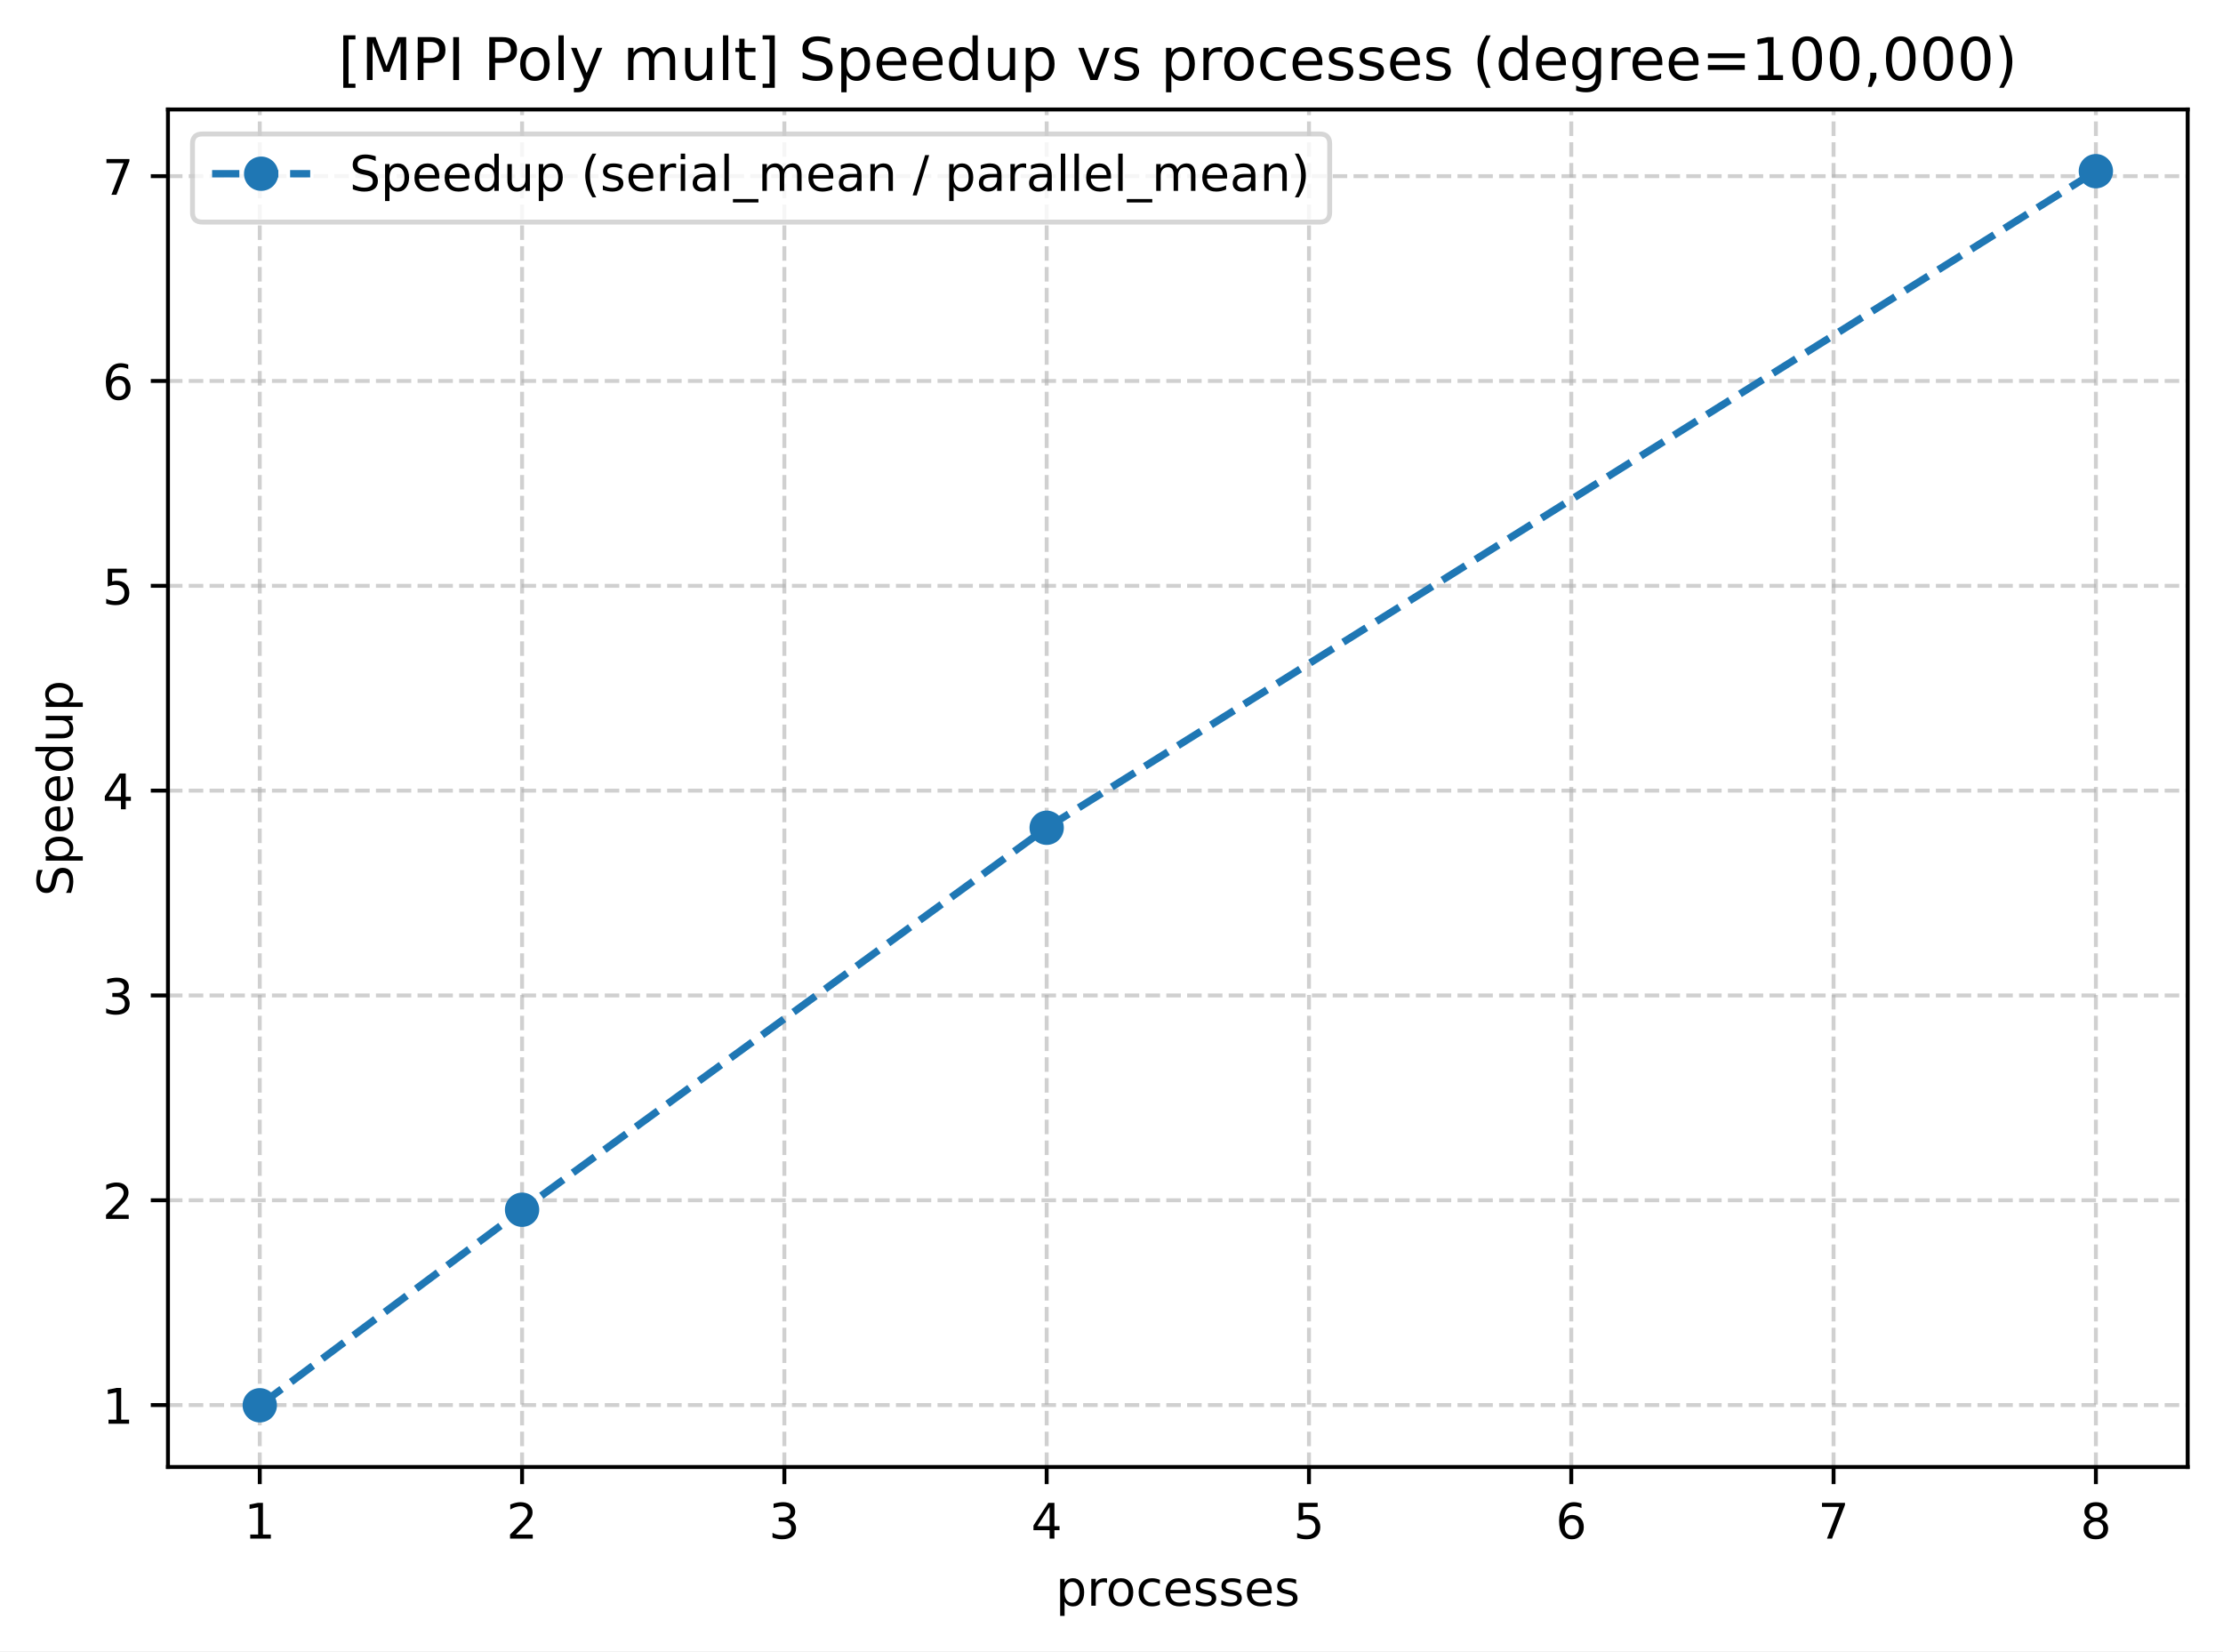
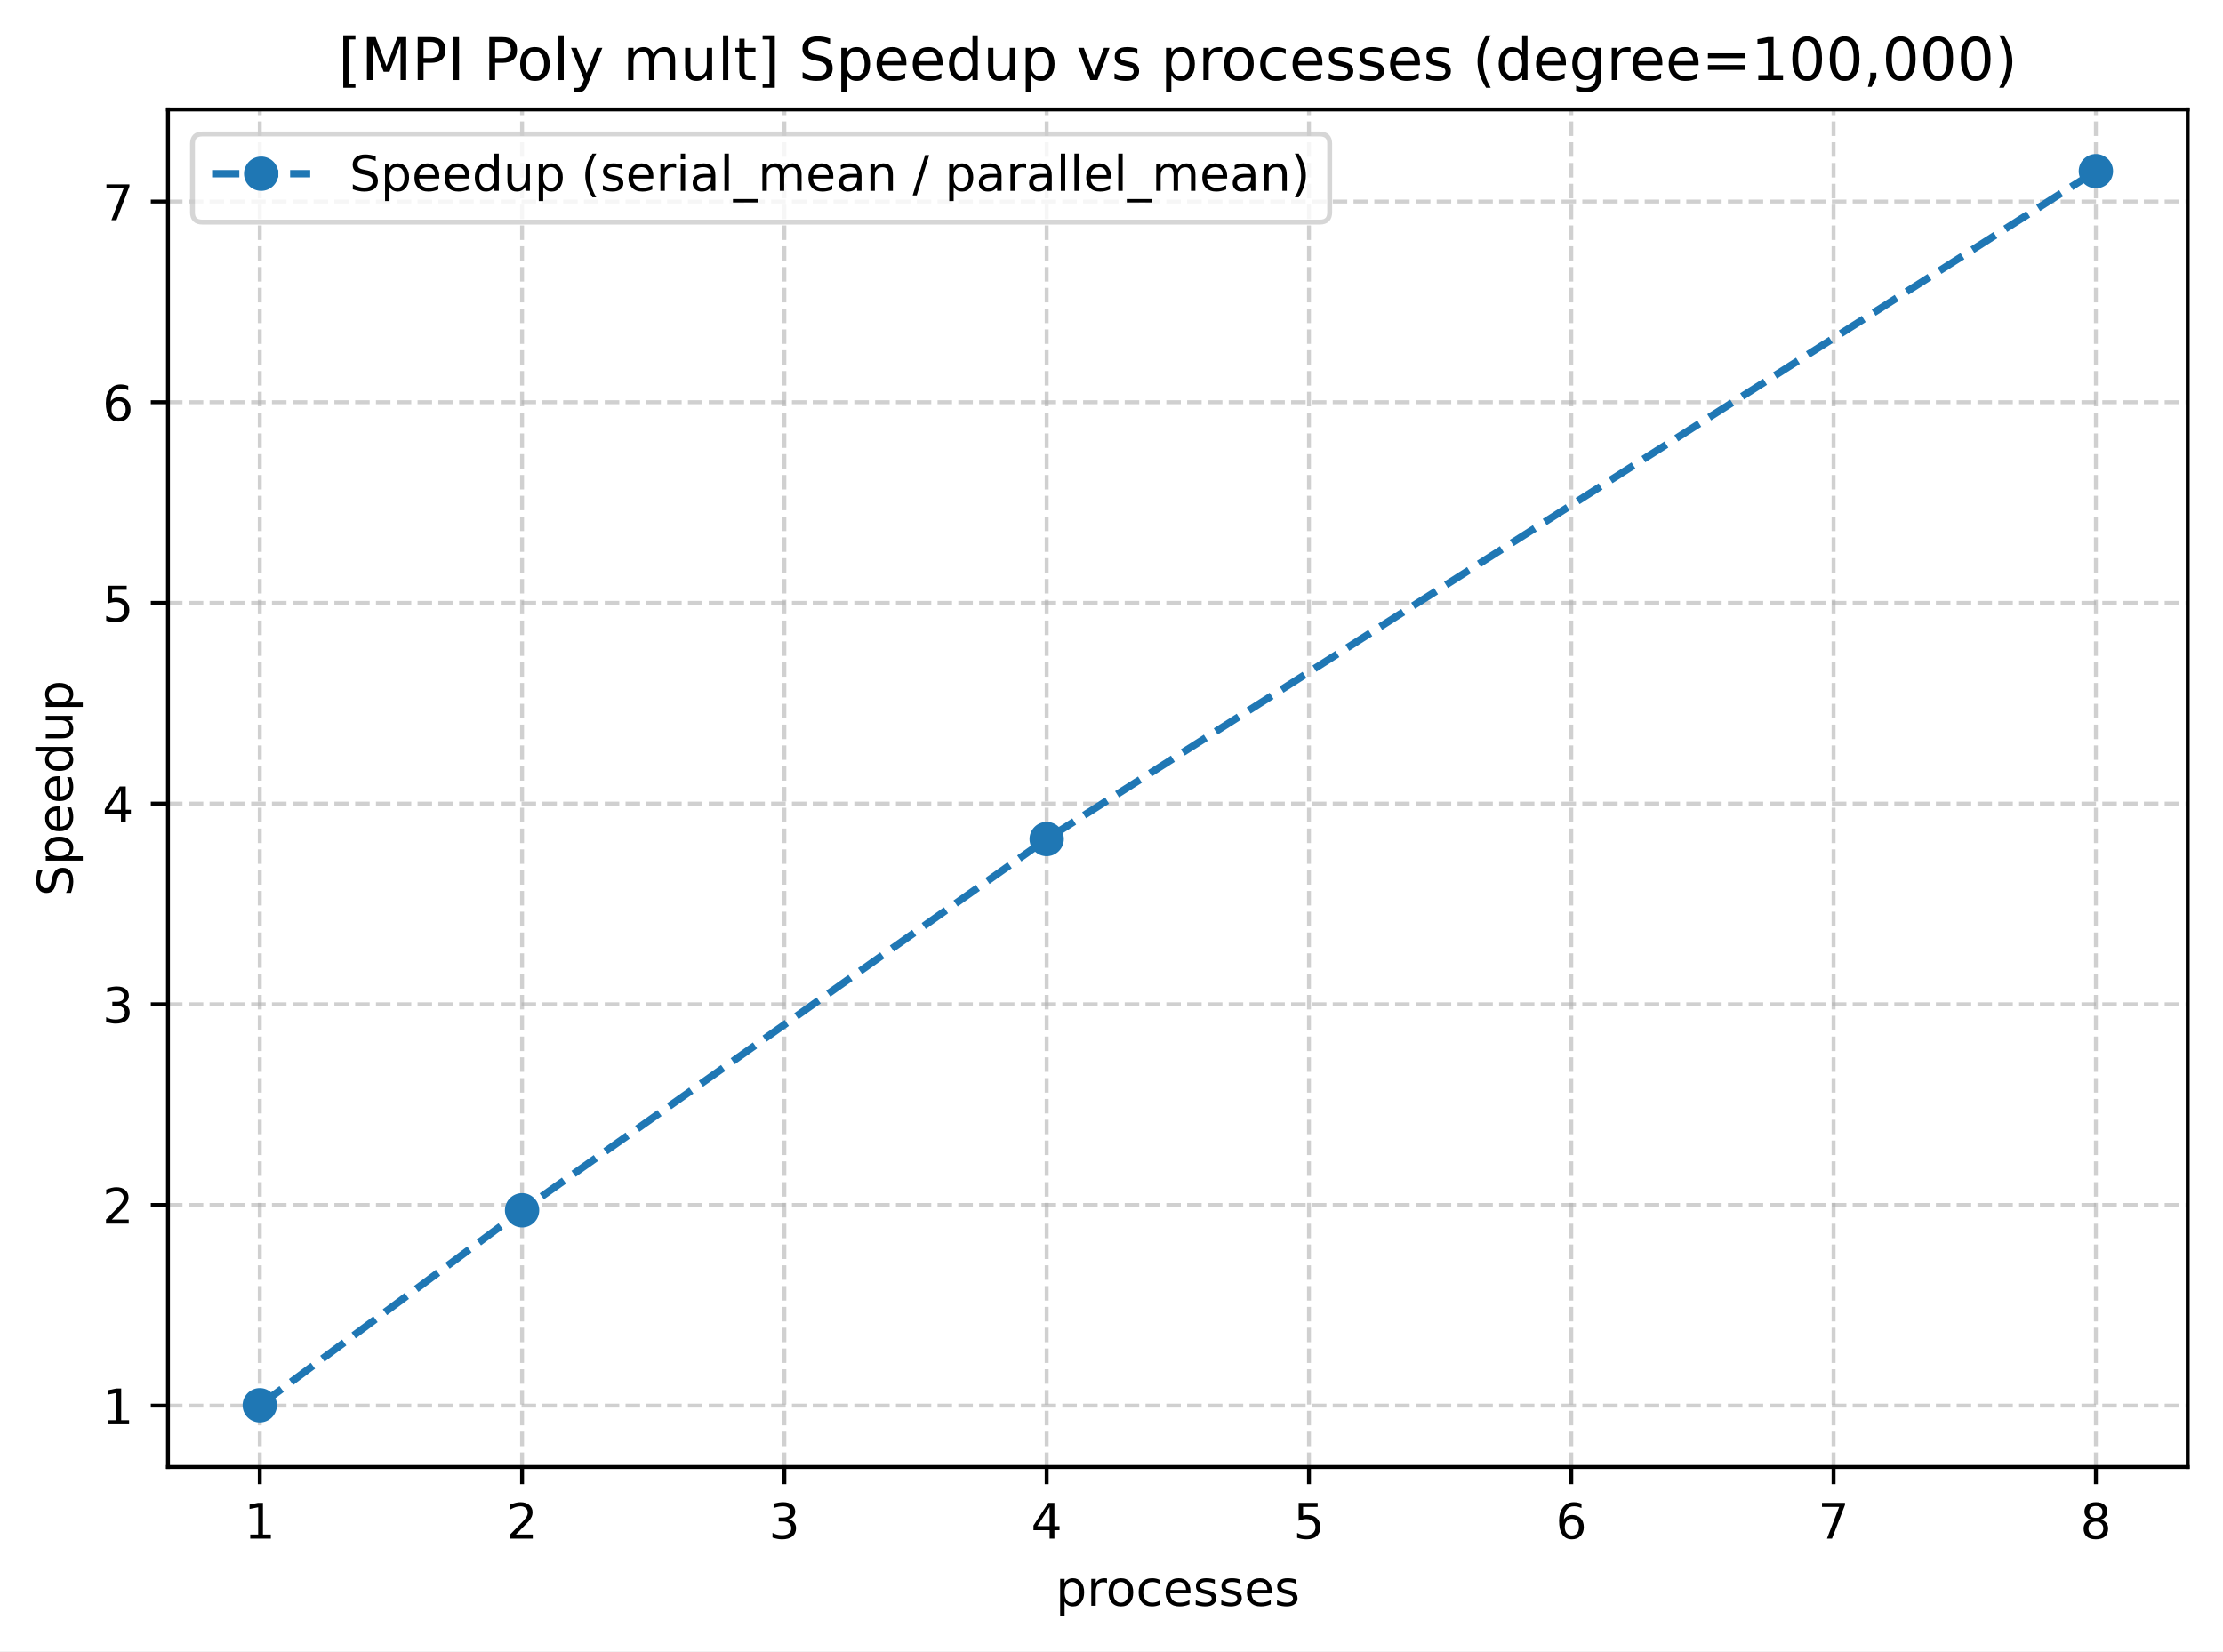
<svg xmlns="http://www.w3.org/2000/svg" xmlns:xlink="http://www.w3.org/1999/xlink" width="453.171pt" height="336.634pt" viewBox="0 0 453.171 336.634" version="1.1">
  <defs>
    <style type="text/css">*{stroke-linejoin: round; stroke-linecap: butt}</style>
  </defs>
  <g id="figure_1">
    <g id="patch_1">
      <path d="M 0 336.634  L 453.171 336.634  L 453.171 0  L 0 0  z " style="fill: #ffffff" />
    </g>
    <g id="axes_1">
      <g id="patch_2">
        <path d="M 34.241 299.078  L 445.971 299.078  L 445.971 22.318  L 34.241 22.318  z " style="fill: #ffffff" />
      </g>
      <g id="matplotlib.axis_1">
        <g id="xtick_1">
          <g id="line2d_1">
-             <path d="M 52.956 299.078  L 52.956 22.318  " clip-path="url(#pabd186999f)" style="fill: none; stroke-dasharray: 2.96,1.28; stroke-dashoffset: 0; stroke: #b0b0b0; stroke-opacity: 0.6; stroke-width: 0.8" />
+             <path d="M 52.956 299.078  L 52.956 22.318  " clip-path="url(#p9d694ca837)" style="fill: none; stroke-dasharray: 2.96,1.28; stroke-dashoffset: 0; stroke: #b0b0b0; stroke-opacity: 0.6; stroke-width: 0.8" />
          </g>
          <g id="line2d_2">
            <defs>
-               <path id="m7c34b47b5b" d="M 0 0  L 0 3.5  " style="stroke: #000000; stroke-width: 0.8" />
+               <path id="ma557244ead" d="M 0 0  L 0 3.5  " style="stroke: #000000; stroke-width: 0.8" />
            </defs>
            <g>
-               <use xlink:href="#m7c34b47b5b" x="52.956" y="299.078" style="stroke: #000000; stroke-width: 0.8" />
+               <use xlink:href="#ma557244ead" x="52.956" y="299.078" style="stroke: #000000; stroke-width: 0.8" />
            </g>
          </g>
          <g id="text_1">
            <g transform="translate(49.77437 313.6766) scale(0.1 -0.1)">
              <defs>
                <path id="DejaVuSans-31" d="M 794 531  L 1825 531  L 1825 4091  L 703 3866  L 703 4441  L 1819 4666  L 2450 4666  L 2450 531  L 3481 531  L 3481 0  L 794 0  L 794 531  z " transform="scale(0.015625)" />
              </defs>
              <use xlink:href="#DejaVuSans-31" />
            </g>
          </g>
        </g>
        <g id="xtick_2">
          <g id="line2d_3">
-             <path d="M 106.427 299.078  L 106.427 22.318  " clip-path="url(#pabd186999f)" style="fill: none; stroke-dasharray: 2.96,1.28; stroke-dashoffset: 0; stroke: #b0b0b0; stroke-opacity: 0.6; stroke-width: 0.8" />
+             <path d="M 106.427 299.078  L 106.427 22.318  " clip-path="url(#p9d694ca837)" style="fill: none; stroke-dasharray: 2.96,1.28; stroke-dashoffset: 0; stroke: #b0b0b0; stroke-opacity: 0.6; stroke-width: 0.8" />
          </g>
          <g id="line2d_4">
            <g>
-               <use xlink:href="#m7c34b47b5b" x="106.427" y="299.078" style="stroke: #000000; stroke-width: 0.8" />
+               <use xlink:href="#ma557244ead" x="106.427" y="299.078" style="stroke: #000000; stroke-width: 0.8" />
            </g>
          </g>
          <g id="text_2">
            <g transform="translate(103.2458 313.6766) scale(0.1 -0.1)">
              <defs>
                <path id="DejaVuSans-32" d="M 1228 531  L 3431 531  L 3431 0  L 469 0  L 469 531  Q 828 903 1448 1529  Q 2069 2156 2228 2338  Q 2531 2678 2651 2914  Q 2772 3150 2772 3378  Q 2772 3750 2511 3984  Q 2250 4219 1831 4219  Q 1534 4219 1204 4116  Q 875 4013 500 3803  L 500 4441  Q 881 4594 1212 4672  Q 1544 4750 1819 4750  Q 2544 4750 2975 4387  Q 3406 4025 3406 3419  Q 3406 3131 3298 2873  Q 3191 2616 2906 2266  Q 2828 2175 2409 1742  Q 1991 1309 1228 531  z " transform="scale(0.015625)" />
              </defs>
              <use xlink:href="#DejaVuSans-32" />
            </g>
          </g>
        </g>
        <g id="xtick_3">
          <g id="line2d_5">
-             <path d="M 159.898 299.078  L 159.898 22.318  " clip-path="url(#pabd186999f)" style="fill: none; stroke-dasharray: 2.96,1.28; stroke-dashoffset: 0; stroke: #b0b0b0; stroke-opacity: 0.6; stroke-width: 0.8" />
+             <path d="M 159.898 299.078  L 159.898 22.318  " clip-path="url(#p9d694ca837)" style="fill: none; stroke-dasharray: 2.96,1.28; stroke-dashoffset: 0; stroke: #b0b0b0; stroke-opacity: 0.6; stroke-width: 0.8" />
          </g>
          <g id="line2d_6">
            <g>
-               <use xlink:href="#m7c34b47b5b" x="159.898" y="299.078" style="stroke: #000000; stroke-width: 0.8" />
+               <use xlink:href="#ma557244ead" x="159.898" y="299.078" style="stroke: #000000; stroke-width: 0.8" />
            </g>
          </g>
          <g id="text_3">
            <g transform="translate(156.7172 313.6766) scale(0.1 -0.1)">
              <defs>
                <path id="DejaVuSans-33" d="M 2597 2516  Q 3050 2419 3304 2112  Q 3559 1806 3559 1356  Q 3559 666 3084 287  Q 2609 -91 1734 -91  Q 1441 -91 1130 -33  Q 819 25 488 141  L 488 750  Q 750 597 1062 519  Q 1375 441 1716 441  Q 2309 441 2620 675  Q 2931 909 2931 1356  Q 2931 1769 2642 2001  Q 2353 2234 1838 2234  L 1294 2234  L 1294 2753  L 1863 2753  Q 2328 2753 2575 2939  Q 2822 3125 2822 3475  Q 2822 3834 2567 4026  Q 2313 4219 1838 4219  Q 1578 4219 1281 4162  Q 984 4106 628 3988  L 628 4550  Q 988 4650 1302 4700  Q 1616 4750 1894 4750  Q 2613 4750 3031 4423  Q 3450 4097 3450 3541  Q 3450 3153 3228 2886  Q 3006 2619 2597 2516  z " transform="scale(0.015625)" />
              </defs>
              <use xlink:href="#DejaVuSans-33" />
            </g>
          </g>
        </g>
        <g id="xtick_4">
          <g id="line2d_7">
-             <path d="M 213.37 299.078  L 213.37 22.318  " clip-path="url(#pabd186999f)" style="fill: none; stroke-dasharray: 2.96,1.28; stroke-dashoffset: 0; stroke: #b0b0b0; stroke-opacity: 0.6; stroke-width: 0.8" />
+             <path d="M 213.37 299.078  L 213.37 22.318  " clip-path="url(#p9d694ca837)" style="fill: none; stroke-dasharray: 2.96,1.28; stroke-dashoffset: 0; stroke: #b0b0b0; stroke-opacity: 0.6; stroke-width: 0.8" />
          </g>
          <g id="line2d_8">
            <g>
-               <use xlink:href="#m7c34b47b5b" x="213.37" y="299.078" style="stroke: #000000; stroke-width: 0.8" />
+               <use xlink:href="#ma557244ead" x="213.37" y="299.078" style="stroke: #000000; stroke-width: 0.8" />
            </g>
          </g>
          <g id="text_4">
            <g transform="translate(210.1887 313.6766) scale(0.1 -0.1)">
              <defs>
                <path id="DejaVuSans-34" d="M 2419 4116  L 825 1625  L 2419 1625  L 2419 4116  z M 2253 4666  L 3047 4666  L 3047 1625  L 3713 1625  L 3713 1100  L 3047 1100  L 3047 0  L 2419 0  L 2419 1100  L 313 1100  L 313 1709  L 2253 4666  z " transform="scale(0.015625)" />
              </defs>
              <use xlink:href="#DejaVuSans-34" />
            </g>
          </g>
        </g>
        <g id="xtick_5">
          <g id="line2d_9">
-             <path d="M 266.841 299.078  L 266.841 22.318  " clip-path="url(#pabd186999f)" style="fill: none; stroke-dasharray: 2.96,1.28; stroke-dashoffset: 0; stroke: #b0b0b0; stroke-opacity: 0.6; stroke-width: 0.8" />
+             <path d="M 266.841 299.078  L 266.841 22.318  " clip-path="url(#p9d694ca837)" style="fill: none; stroke-dasharray: 2.96,1.28; stroke-dashoffset: 0; stroke: #b0b0b0; stroke-opacity: 0.6; stroke-width: 0.8" />
          </g>
          <g id="line2d_10">
            <g>
-               <use xlink:href="#m7c34b47b5b" x="266.841" y="299.078" style="stroke: #000000; stroke-width: 0.8" />
+               <use xlink:href="#ma557244ead" x="266.841" y="299.078" style="stroke: #000000; stroke-width: 0.8" />
            </g>
          </g>
          <g id="text_5">
            <g transform="translate(263.6601 313.6766) scale(0.1 -0.1)">
              <defs>
                <path id="DejaVuSans-35" d="M 691 4666  L 3169 4666  L 3169 4134  L 1269 4134  L 1269 2991  Q 1406 3038 1543 3061  Q 1681 3084 1819 3084  Q 2600 3084 3056 2656  Q 3513 2228 3513 1497  Q 3513 744 3044 326  Q 2575 -91 1722 -91  Q 1428 -91 1123 -41  Q 819 9 494 109  L 494 744  Q 775 591 1075 516  Q 1375 441 1709 441  Q 2250 441 2565 725  Q 2881 1009 2881 1497  Q 2881 1984 2565 2268  Q 2250 2553 1709 2553  Q 1456 2553 1204 2497  Q 953 2441 691 2322  L 691 4666  z " transform="scale(0.015625)" />
              </defs>
              <use xlink:href="#DejaVuSans-35" />
            </g>
          </g>
        </g>
        <g id="xtick_6">
          <g id="line2d_11">
-             <path d="M 320.313 299.078  L 320.313 22.318  " clip-path="url(#pabd186999f)" style="fill: none; stroke-dasharray: 2.96,1.28; stroke-dashoffset: 0; stroke: #b0b0b0; stroke-opacity: 0.6; stroke-width: 0.8" />
+             <path d="M 320.313 299.078  L 320.313 22.318  " clip-path="url(#p9d694ca837)" style="fill: none; stroke-dasharray: 2.96,1.28; stroke-dashoffset: 0; stroke: #b0b0b0; stroke-opacity: 0.6; stroke-width: 0.8" />
          </g>
          <g id="line2d_12">
            <g>
-               <use xlink:href="#m7c34b47b5b" x="320.313" y="299.078" style="stroke: #000000; stroke-width: 0.8" />
+               <use xlink:href="#ma557244ead" x="320.313" y="299.078" style="stroke: #000000; stroke-width: 0.8" />
            </g>
          </g>
          <g id="text_6">
            <g transform="translate(317.1315 313.6766) scale(0.1 -0.1)">
              <defs>
                <path id="DejaVuSans-36" d="M 2113 2584  Q 1688 2584 1439 2293  Q 1191 2003 1191 1497  Q 1191 994 1439 701  Q 1688 409 2113 409  Q 2538 409 2786 701  Q 3034 994 3034 1497  Q 3034 2003 2786 2293  Q 2538 2584 2113 2584  z M 3366 4563  L 3366 3988  Q 3128 4100 2886 4159  Q 2644 4219 2406 4219  Q 1781 4219 1451 3797  Q 1122 3375 1075 2522  Q 1259 2794 1537 2939  Q 1816 3084 2150 3084  Q 2853 3084 3261 2657  Q 3669 2231 3669 1497  Q 3669 778 3244 343  Q 2819 -91 2113 -91  Q 1303 -91 875 529  Q 447 1150 447 2328  Q 447 3434 972 4092  Q 1497 4750 2381 4750  Q 2619 4750 2861 4703  Q 3103 4656 3366 4563  z " transform="scale(0.015625)" />
              </defs>
              <use xlink:href="#DejaVuSans-36" />
            </g>
          </g>
        </g>
        <g id="xtick_7">
          <g id="line2d_13">
-             <path d="M 373.784 299.078  L 373.784 22.318  " clip-path="url(#pabd186999f)" style="fill: none; stroke-dasharray: 2.96,1.28; stroke-dashoffset: 0; stroke: #b0b0b0; stroke-opacity: 0.6; stroke-width: 0.8" />
+             <path d="M 373.784 299.078  L 373.784 22.318  " clip-path="url(#p9d694ca837)" style="fill: none; stroke-dasharray: 2.96,1.28; stroke-dashoffset: 0; stroke: #b0b0b0; stroke-opacity: 0.6; stroke-width: 0.8" />
          </g>
          <g id="line2d_14">
            <g>
-               <use xlink:href="#m7c34b47b5b" x="373.784" y="299.078" style="stroke: #000000; stroke-width: 0.8" />
+               <use xlink:href="#ma557244ead" x="373.784" y="299.078" style="stroke: #000000; stroke-width: 0.8" />
            </g>
          </g>
          <g id="text_7">
            <g transform="translate(370.6029 313.6766) scale(0.1 -0.1)">
              <defs>
                <path id="DejaVuSans-37" d="M 525 4666  L 3525 4666  L 3525 4397  L 1831 0  L 1172 0  L 2766 4134  L 525 4134  L 525 4666  z " transform="scale(0.015625)" />
              </defs>
              <use xlink:href="#DejaVuSans-37" />
            </g>
          </g>
        </g>
        <g id="xtick_8">
          <g id="line2d_15">
-             <path d="M 427.256 299.078  L 427.256 22.318  " clip-path="url(#pabd186999f)" style="fill: none; stroke-dasharray: 2.96,1.28; stroke-dashoffset: 0; stroke: #b0b0b0; stroke-opacity: 0.6; stroke-width: 0.8" />
+             <path d="M 427.256 299.078  L 427.256 22.318  " clip-path="url(#p9d694ca837)" style="fill: none; stroke-dasharray: 2.96,1.28; stroke-dashoffset: 0; stroke: #b0b0b0; stroke-opacity: 0.6; stroke-width: 0.8" />
          </g>
          <g id="line2d_16">
            <g>
-               <use xlink:href="#m7c34b47b5b" x="427.256" y="299.078" style="stroke: #000000; stroke-width: 0.8" />
+               <use xlink:href="#ma557244ead" x="427.256" y="299.078" style="stroke: #000000; stroke-width: 0.8" />
            </g>
          </g>
          <g id="text_8">
            <g transform="translate(424.0744 313.6766) scale(0.1 -0.1)">
              <defs>
                <path id="DejaVuSans-38" d="M 2034 2216  Q 1584 2216 1326 1975  Q 1069 1734 1069 1313  Q 1069 891 1326 650  Q 1584 409 2034 409  Q 2484 409 2743 651  Q 3003 894 3003 1313  Q 3003 1734 2745 1975  Q 2488 2216 2034 2216  z M 1403 2484  Q 997 2584 770 2862  Q 544 3141 544 3541  Q 544 4100 942 4425  Q 1341 4750 2034 4750  Q 2731 4750 3128 4425  Q 3525 4100 3525 3541  Q 3525 3141 3298 2862  Q 3072 2584 2669 2484  Q 3125 2378 3379 2068  Q 3634 1759 3634 1313  Q 3634 634 3220 271  Q 2806 -91 2034 -91  Q 1263 -91 848 271  Q 434 634 434 1313  Q 434 1759 690 2068  Q 947 2378 1403 2484  z M 1172 3481  Q 1172 3119 1398 2916  Q 1625 2713 2034 2713  Q 2441 2713 2670 2916  Q 2900 3119 2900 3481  Q 2900 3844 2670 4047  Q 2441 4250 2034 4250  Q 1625 4250 1398 4047  Q 1172 3844 1172 3481  z " transform="scale(0.015625)" />
              </defs>
              <use xlink:href="#DejaVuSans-38" />
            </g>
          </g>
        </g>
        <g id="text_9">
          <g transform="translate(215.2127 327.3547) scale(0.1 -0.1)">
            <defs>
              <path id="DejaVuSans-70" d="M 1159 525  L 1159 -1331  L 581 -1331  L 581 3500  L 1159 3500  L 1159 2969  Q 1341 3281 1617 3432  Q 1894 3584 2278 3584  Q 2916 3584 3314 3078  Q 3713 2572 3713 1747  Q 3713 922 3314 415  Q 2916 -91 2278 -91  Q 1894 -91 1617 61  Q 1341 213 1159 525  z M 3116 1747  Q 3116 2381 2855 2742  Q 2594 3103 2138 3103  Q 1681 3103 1420 2742  Q 1159 2381 1159 1747  Q 1159 1113 1420 752  Q 1681 391 2138 391  Q 2594 391 2855 752  Q 3116 1113 3116 1747  z " transform="scale(0.015625)" />
              <path id="DejaVuSans-72" d="M 2631 2963  Q 2534 3019 2420 3045  Q 2306 3072 2169 3072  Q 1681 3072 1420 2755  Q 1159 2438 1159 1844  L 1159 0  L 581 0  L 581 3500  L 1159 3500  L 1159 2956  Q 1341 3275 1631 3429  Q 1922 3584 2338 3584  Q 2397 3584 2469 3576  Q 2541 3569 2628 3553  L 2631 2963  z " transform="scale(0.015625)" />
              <path id="DejaVuSans-6f" d="M 1959 3097  Q 1497 3097 1228 2736  Q 959 2375 959 1747  Q 959 1119 1226 758  Q 1494 397 1959 397  Q 2419 397 2687 759  Q 2956 1122 2956 1747  Q 2956 2369 2687 2733  Q 2419 3097 1959 3097  z M 1959 3584  Q 2709 3584 3137 3096  Q 3566 2609 3566 1747  Q 3566 888 3137 398  Q 2709 -91 1959 -91  Q 1206 -91 779 398  Q 353 888 353 1747  Q 353 2609 779 3096  Q 1206 3584 1959 3584  z " transform="scale(0.015625)" />
              <path id="DejaVuSans-63" d="M 3122 3366  L 3122 2828  Q 2878 2963 2633 3030  Q 2388 3097 2138 3097  Q 1578 3097 1268 2742  Q 959 2388 959 1747  Q 959 1106 1268 751  Q 1578 397 2138 397  Q 2388 397 2633 464  Q 2878 531 3122 666  L 3122 134  Q 2881 22 2623 -34  Q 2366 -91 2075 -91  Q 1284 -91 818 406  Q 353 903 353 1747  Q 353 2603 823 3093  Q 1294 3584 2113 3584  Q 2378 3584 2631 3529  Q 2884 3475 3122 3366  z " transform="scale(0.015625)" />
              <path id="DejaVuSans-65" d="M 3597 1894  L 3597 1613  L 953 1613  Q 991 1019 1311 708  Q 1631 397 2203 397  Q 2534 397 2845 478  Q 3156 559 3463 722  L 3463 178  Q 3153 47 2828 -22  Q 2503 -91 2169 -91  Q 1331 -91 842 396  Q 353 884 353 1716  Q 353 2575 817 3079  Q 1281 3584 2069 3584  Q 2775 3584 3186 3129  Q 3597 2675 3597 1894  z M 3022 2063  Q 3016 2534 2758 2815  Q 2500 3097 2075 3097  Q 1594 3097 1305 2825  Q 1016 2553 972 2059  L 3022 2063  z " transform="scale(0.015625)" />
              <path id="DejaVuSans-73" d="M 2834 3397  L 2834 2853  Q 2591 2978 2328 3040  Q 2066 3103 1784 3103  Q 1356 3103 1142 2972  Q 928 2841 928 2578  Q 928 2378 1081 2264  Q 1234 2150 1697 2047  L 1894 2003  Q 2506 1872 2764 1633  Q 3022 1394 3022 966  Q 3022 478 2636 193  Q 2250 -91 1575 -91  Q 1294 -91 989 -36  Q 684 19 347 128  L 347 722  Q 666 556 975 473  Q 1284 391 1588 391  Q 1994 391 2212 530  Q 2431 669 2431 922  Q 2431 1156 2273 1281  Q 2116 1406 1581 1522  L 1381 1569  Q 847 1681 609 1914  Q 372 2147 372 2553  Q 372 3047 722 3315  Q 1072 3584 1716 3584  Q 2034 3584 2315 3537  Q 2597 3491 2834 3397  z " transform="scale(0.015625)" />
            </defs>
            <use xlink:href="#DejaVuSans-70" />
            <use xlink:href="#DejaVuSans-72" x="63.477" />
            <use xlink:href="#DejaVuSans-6f" x="102.34" />
            <use xlink:href="#DejaVuSans-63" x="163.521" />
            <use xlink:href="#DejaVuSans-65" x="218.502" />
            <use xlink:href="#DejaVuSans-73" x="280.025" />
            <use xlink:href="#DejaVuSans-73" x="332.125" />
            <use xlink:href="#DejaVuSans-65" x="384.225" />
            <use xlink:href="#DejaVuSans-73" x="445.748" />
          </g>
        </g>
      </g>
      <g id="matplotlib.axis_2">
        <g id="ytick_1">
          <g id="line2d_17">
-             <path d="M 34.241 286.456  L 445.971 286.456  " clip-path="url(#pabd186999f)" style="fill: none; stroke-dasharray: 2.96,1.28; stroke-dashoffset: 0; stroke: #b0b0b0; stroke-opacity: 0.6; stroke-width: 0.8" />
+             <path d="M 34.241 286.576  L 445.971 286.576  " clip-path="url(#p9d694ca837)" style="fill: none; stroke-dasharray: 2.96,1.28; stroke-dashoffset: 0; stroke: #b0b0b0; stroke-opacity: 0.6; stroke-width: 0.8" />
          </g>
          <g id="line2d_18">
            <defs>
-               <path id="mc75d389bbb" d="M 0 0  L -3.5 0  " style="stroke: #000000; stroke-width: 0.8" />
+               <path id="m86ea5af4cc" d="M 0 0  L -3.5 0  " style="stroke: #000000; stroke-width: 0.8" />
            </defs>
            <g>
-               <use xlink:href="#mc75d389bbb" x="34.241" y="286.456" style="stroke: #000000; stroke-width: 0.8" />
+               <use xlink:href="#m86ea5af4cc" x="34.241" y="286.576" style="stroke: #000000; stroke-width: 0.8" />
            </g>
          </g>
          <g id="text_10">
-             <g transform="translate(20.87813 290.2556) scale(0.1 -0.1)">
+             <g transform="translate(20.87813 290.3755) scale(0.1 -0.1)">
              <use xlink:href="#DejaVuSans-31" />
            </g>
          </g>
        </g>
        <g id="ytick_2">
          <g id="line2d_19">
-             <path d="M 34.241 244.699  L 445.971 244.699  " clip-path="url(#pabd186999f)" style="fill: none; stroke-dasharray: 2.96,1.28; stroke-dashoffset: 0; stroke: #b0b0b0; stroke-opacity: 0.6; stroke-width: 0.8" />
+             <path d="M 34.241 245.661  L 445.971 245.661  " clip-path="url(#p9d694ca837)" style="fill: none; stroke-dasharray: 2.96,1.28; stroke-dashoffset: 0; stroke: #b0b0b0; stroke-opacity: 0.6; stroke-width: 0.8" />
          </g>
          <g id="line2d_20">
            <g>
-               <use xlink:href="#mc75d389bbb" x="34.241" y="244.699" style="stroke: #000000; stroke-width: 0.8" />
+               <use xlink:href="#m86ea5af4cc" x="34.241" y="245.661" style="stroke: #000000; stroke-width: 0.8" />
            </g>
          </g>
          <g id="text_11">
-             <g transform="translate(20.87813 248.4986) scale(0.1 -0.1)">
+             <g transform="translate(20.87813 249.4602) scale(0.1 -0.1)">
              <use xlink:href="#DejaVuSans-32" />
            </g>
          </g>
        </g>
        <g id="ytick_3">
          <g id="line2d_21">
-             <path d="M 34.241 202.942  L 445.971 202.942  " clip-path="url(#pabd186999f)" style="fill: none; stroke-dasharray: 2.96,1.28; stroke-dashoffset: 0; stroke: #b0b0b0; stroke-opacity: 0.6; stroke-width: 0.8" />
+             <path d="M 34.241 204.746  L 445.971 204.746  " clip-path="url(#p9d694ca837)" style="fill: none; stroke-dasharray: 2.96,1.28; stroke-dashoffset: 0; stroke: #b0b0b0; stroke-opacity: 0.6; stroke-width: 0.8" />
          </g>
          <g id="line2d_22">
            <g>
-               <use xlink:href="#mc75d389bbb" x="34.241" y="202.942" style="stroke: #000000; stroke-width: 0.8" />
+               <use xlink:href="#m86ea5af4cc" x="34.241" y="204.746" style="stroke: #000000; stroke-width: 0.8" />
            </g>
          </g>
          <g id="text_12">
-             <g transform="translate(20.87813 206.7415) scale(0.1 -0.1)">
+             <g transform="translate(20.87813 208.5448) scale(0.1 -0.1)">
              <use xlink:href="#DejaVuSans-33" />
            </g>
          </g>
        </g>
        <g id="ytick_4">
          <g id="line2d_23">
-             <path d="M 34.241 161.185  L 445.971 161.185  " clip-path="url(#pabd186999f)" style="fill: none; stroke-dasharray: 2.96,1.28; stroke-dashoffset: 0; stroke: #b0b0b0; stroke-opacity: 0.6; stroke-width: 0.8" />
+             <path d="M 34.241 163.83  L 445.971 163.83  " clip-path="url(#p9d694ca837)" style="fill: none; stroke-dasharray: 2.96,1.28; stroke-dashoffset: 0; stroke: #b0b0b0; stroke-opacity: 0.6; stroke-width: 0.8" />
          </g>
          <g id="line2d_24">
            <g>
-               <use xlink:href="#mc75d389bbb" x="34.241" y="161.185" style="stroke: #000000; stroke-width: 0.8" />
+               <use xlink:href="#m86ea5af4cc" x="34.241" y="163.83" style="stroke: #000000; stroke-width: 0.8" />
            </g>
          </g>
          <g id="text_13">
-             <g transform="translate(20.87813 164.9845) scale(0.1 -0.1)">
+             <g transform="translate(20.87813 167.6295) scale(0.1 -0.1)">
              <use xlink:href="#DejaVuSans-34" />
            </g>
          </g>
        </g>
        <g id="ytick_5">
          <g id="line2d_25">
-             <path d="M 34.241 119.428  L 445.971 119.428  " clip-path="url(#pabd186999f)" style="fill: none; stroke-dasharray: 2.96,1.28; stroke-dashoffset: 0; stroke: #b0b0b0; stroke-opacity: 0.6; stroke-width: 0.8" />
+             <path d="M 34.241 122.915  L 445.971 122.915  " clip-path="url(#p9d694ca837)" style="fill: none; stroke-dasharray: 2.96,1.28; stroke-dashoffset: 0; stroke: #b0b0b0; stroke-opacity: 0.6; stroke-width: 0.8" />
          </g>
          <g id="line2d_26">
            <g>
-               <use xlink:href="#mc75d389bbb" x="34.241" y="119.428" style="stroke: #000000; stroke-width: 0.8" />
+               <use xlink:href="#m86ea5af4cc" x="34.241" y="122.915" style="stroke: #000000; stroke-width: 0.8" />
            </g>
          </g>
          <g id="text_14">
-             <g transform="translate(20.87813 123.2275) scale(0.1 -0.1)">
+             <g transform="translate(20.87813 126.7142) scale(0.1 -0.1)">
              <use xlink:href="#DejaVuSans-35" />
            </g>
          </g>
        </g>
        <g id="ytick_6">
          <g id="line2d_27">
-             <path d="M 34.241 77.671  L 445.971 77.671  " clip-path="url(#pabd186999f)" style="fill: none; stroke-dasharray: 2.96,1.28; stroke-dashoffset: 0; stroke: #b0b0b0; stroke-opacity: 0.6; stroke-width: 0.8" />
+             <path d="M 34.241 82  L 445.971 82  " clip-path="url(#p9d694ca837)" style="fill: none; stroke-dasharray: 2.96,1.28; stroke-dashoffset: 0; stroke: #b0b0b0; stroke-opacity: 0.6; stroke-width: 0.8" />
          </g>
          <g id="line2d_28">
            <g>
-               <use xlink:href="#mc75d389bbb" x="34.241" y="77.671" style="stroke: #000000; stroke-width: 0.8" />
+               <use xlink:href="#m86ea5af4cc" x="34.241" y="82" style="stroke: #000000; stroke-width: 0.8" />
            </g>
          </g>
          <g id="text_15">
-             <g transform="translate(20.87813 81.47046) scale(0.1 -0.1)">
+             <g transform="translate(20.87813 85.79881) scale(0.1 -0.1)">
              <use xlink:href="#DejaVuSans-36" />
            </g>
          </g>
        </g>
        <g id="ytick_7">
          <g id="line2d_29">
-             <path d="M 34.241 35.914  L 445.971 35.914  " clip-path="url(#pabd186999f)" style="fill: none; stroke-dasharray: 2.96,1.28; stroke-dashoffset: 0; stroke: #b0b0b0; stroke-opacity: 0.6; stroke-width: 0.8" />
+             <path d="M 34.241 41.084  L 445.971 41.084  " clip-path="url(#p9d694ca837)" style="fill: none; stroke-dasharray: 2.96,1.28; stroke-dashoffset: 0; stroke: #b0b0b0; stroke-opacity: 0.6; stroke-width: 0.8" />
          </g>
          <g id="line2d_30">
            <g>
-               <use xlink:href="#mc75d389bbb" x="34.241" y="35.914" style="stroke: #000000; stroke-width: 0.8" />
+               <use xlink:href="#m86ea5af4cc" x="34.241" y="41.084" style="stroke: #000000; stroke-width: 0.8" />
            </g>
          </g>
          <g id="text_16">
-             <g transform="translate(20.87813 39.71343) scale(0.1 -0.1)">
+             <g transform="translate(20.87813 44.88347) scale(0.1 -0.1)">
              <use xlink:href="#DejaVuSans-37" />
            </g>
          </g>
        </g>
        <g id="text_17">
          <g transform="translate(14.79844 182.7169) rotate(-90) scale(0.1 -0.1)">
            <defs>
              <path id="DejaVuSans-53" d="M 3425 4513  L 3425 3897  Q 3066 4069 2747 4153  Q 2428 4238 2131 4238  Q 1616 4238 1336 4038  Q 1056 3838 1056 3469  Q 1056 3159 1242 3001  Q 1428 2844 1947 2747  L 2328 2669  Q 3034 2534 3370 2195  Q 3706 1856 3706 1288  Q 3706 609 3251 259  Q 2797 -91 1919 -91  Q 1588 -91 1214 -16  Q 841 59 441 206  L 441 856  Q 825 641 1194 531  Q 1563 422 1919 422  Q 2459 422 2753 634  Q 3047 847 3047 1241  Q 3047 1584 2836 1778  Q 2625 1972 2144 2069  L 1759 2144  Q 1053 2284 737 2584  Q 422 2884 422 3419  Q 422 4038 858 4394  Q 1294 4750 2059 4750  Q 2388 4750 2728 4690  Q 3069 4631 3425 4513  z " transform="scale(0.015625)" />
              <path id="DejaVuSans-64" d="M 2906 2969  L 2906 4863  L 3481 4863  L 3481 0  L 2906 0  L 2906 525  Q 2725 213 2448 61  Q 2172 -91 1784 -91  Q 1150 -91 751 415  Q 353 922 353 1747  Q 353 2572 751 3078  Q 1150 3584 1784 3584  Q 2172 3584 2448 3432  Q 2725 3281 2906 2969  z M 947 1747  Q 947 1113 1208 752  Q 1469 391 1925 391  Q 2381 391 2643 752  Q 2906 1113 2906 1747  Q 2906 2381 2643 2742  Q 2381 3103 1925 3103  Q 1469 3103 1208 2742  Q 947 2381 947 1747  z " transform="scale(0.015625)" />
              <path id="DejaVuSans-75" d="M 544 1381  L 544 3500  L 1119 3500  L 1119 1403  Q 1119 906 1312 657  Q 1506 409 1894 409  Q 2359 409 2629 706  Q 2900 1003 2900 1516  L 2900 3500  L 3475 3500  L 3475 0  L 2900 0  L 2900 538  Q 2691 219 2414 64  Q 2138 -91 1772 -91  Q 1169 -91 856 284  Q 544 659 544 1381  z M 1991 3584  L 1991 3584  z " transform="scale(0.015625)" />
            </defs>
            <use xlink:href="#DejaVuSans-53" />
            <use xlink:href="#DejaVuSans-70" x="63.477" />
            <use xlink:href="#DejaVuSans-65" x="126.953" />
            <use xlink:href="#DejaVuSans-65" x="188.477" />
            <use xlink:href="#DejaVuSans-64" x="250" />
            <use xlink:href="#DejaVuSans-75" x="313.477" />
            <use xlink:href="#DejaVuSans-70" x="376.855" />
          </g>
        </g>
      </g>
      <g id="line2d_31">
-         <path d="M 52.956 286.498  L 106.427 246.634  L 213.37 168.757  L 427.256 34.898  " clip-path="url(#pabd186999f)" style="fill: none; stroke-dasharray: 5.55,2.4; stroke-dashoffset: 0; stroke: #1f77b4; stroke-width: 1.5" />
+         <path d="M 52.956 286.498  L 106.427 246.742  L 213.37 171.061  L 427.256 34.898  " clip-path="url(#p9d694ca837)" style="fill: none; stroke-dasharray: 5.55,2.4; stroke-dashoffset: 0; stroke: #1f77b4; stroke-width: 1.5" />
        <defs>
-           <path id="mf0d131971b" d="M 0 3  C 0.796 3 1.559 2.684 2.121 2.121  C 2.684 1.559 3 0.796 3 0  C 3 -0.796 2.684 -1.559 2.121 -2.121  C 1.559 -2.684 0.796 -3 0 -3  C -0.796 -3 -1.559 -2.684 -2.121 -2.121  C -2.684 -1.559 -3 -0.796 -3 0  C -3 0.796 -2.684 1.559 -2.121 2.121  C -1.559 2.684 -0.796 3 0 3  z " style="stroke: #1f77b4" />
+           <path id="mb7e0780ceb" d="M 0 3  C 0.796 3 1.559 2.684 2.121 2.121  C 2.684 1.559 3 0.796 3 0  C 3 -0.796 2.684 -1.559 2.121 -2.121  C 1.559 -2.684 0.796 -3 0 -3  C -0.796 -3 -1.559 -2.684 -2.121 -2.121  C -2.684 -1.559 -3 -0.796 -3 0  C -3 0.796 -2.684 1.559 -2.121 2.121  C -1.559 2.684 -0.796 3 0 3  z " style="stroke: #1f77b4" />
        </defs>
-         <g clip-path="url(#pabd186999f)">
-           <use xlink:href="#mf0d131971b" x="52.956" y="286.498" style="fill: #1f77b4; stroke: #1f77b4" />
-           <use xlink:href="#mf0d131971b" x="106.427" y="246.634" style="fill: #1f77b4; stroke: #1f77b4" />
-           <use xlink:href="#mf0d131971b" x="213.37" y="168.757" style="fill: #1f77b4; stroke: #1f77b4" />
-           <use xlink:href="#mf0d131971b" x="427.256" y="34.898" style="fill: #1f77b4; stroke: #1f77b4" />
+         <g clip-path="url(#p9d694ca837)">
+           <use xlink:href="#mb7e0780ceb" x="52.956" y="286.498" style="fill: #1f77b4; stroke: #1f77b4" />
+           <use xlink:href="#mb7e0780ceb" x="106.427" y="246.742" style="fill: #1f77b4; stroke: #1f77b4" />
+           <use xlink:href="#mb7e0780ceb" x="213.37" y="171.061" style="fill: #1f77b4; stroke: #1f77b4" />
+           <use xlink:href="#mb7e0780ceb" x="427.256" y="34.898" style="fill: #1f77b4; stroke: #1f77b4" />
        </g>
      </g>
      <g id="patch_3">
        <path d="M 34.241 299.078  L 34.241 22.318  " style="fill: none; stroke: #000000; stroke-width: 0.8; stroke-linejoin: miter; stroke-linecap: square" />
      </g>
      <g id="patch_4">
        <path d="M 445.971 299.078  L 445.971 22.318  " style="fill: none; stroke: #000000; stroke-width: 0.8; stroke-linejoin: miter; stroke-linecap: square" />
      </g>
      <g id="patch_5">
        <path d="M 34.241 299.078  L 445.971 299.078  " style="fill: none; stroke: #000000; stroke-width: 0.8; stroke-linejoin: miter; stroke-linecap: square" />
      </g>
      <g id="patch_6">
        <path d="M 34.241 22.318  L 445.971 22.318  " style="fill: none; stroke: #000000; stroke-width: 0.8; stroke-linejoin: miter; stroke-linecap: square" />
      </g>
      <g id="text_18">
        <g transform="translate(68.94437 16.31812) scale(0.12 -0.12)">
          <defs>
            <path id="DejaVuSans-5b" d="M 550 4863  L 1875 4863  L 1875 4416  L 1125 4416  L 1125 -397  L 1875 -397  L 1875 -844  L 550 -844  L 550 4863  z " transform="scale(0.015625)" />
            <path id="DejaVuSans-4d" d="M 628 4666  L 1569 4666  L 2759 1491  L 3956 4666  L 4897 4666  L 4897 0  L 4281 0  L 4281 4097  L 3078 897  L 2444 897  L 1241 4097  L 1241 0  L 628 0  L 628 4666  z " transform="scale(0.015625)" />
            <path id="DejaVuSans-50" d="M 1259 4147  L 1259 2394  L 2053 2394  Q 2494 2394 2734 2622  Q 2975 2850 2975 3272  Q 2975 3691 2734 3919  Q 2494 4147 2053 4147  L 1259 4147  z M 628 4666  L 2053 4666  Q 2838 4666 3239 4311  Q 3641 3956 3641 3272  Q 3641 2581 3239 2228  Q 2838 1875 2053 1875  L 1259 1875  L 1259 0  L 628 0  L 628 4666  z " transform="scale(0.015625)" />
            <path id="DejaVuSans-49" d="M 628 4666  L 1259 4666  L 1259 0  L 628 0  L 628 4666  z " transform="scale(0.015625)" />
            <path id="DejaVuSans-20" transform="scale(0.015625)" />
            <path id="DejaVuSans-6c" d="M 603 4863  L 1178 4863  L 1178 0  L 603 0  L 603 4863  z " transform="scale(0.015625)" />
            <path id="DejaVuSans-79" d="M 2059 -325  Q 1816 -950 1584 -1140  Q 1353 -1331 966 -1331  L 506 -1331  L 506 -850  L 844 -850  Q 1081 -850 1212 -737  Q 1344 -625 1503 -206  L 1606 56  L 191 3500  L 800 3500  L 1894 763  L 2988 3500  L 3597 3500  L 2059 -325  z " transform="scale(0.015625)" />
            <path id="DejaVuSans-6d" d="M 3328 2828  Q 3544 3216 3844 3400  Q 4144 3584 4550 3584  Q 5097 3584 5394 3201  Q 5691 2819 5691 2113  L 5691 0  L 5113 0  L 5113 2094  Q 5113 2597 4934 2840  Q 4756 3084 4391 3084  Q 3944 3084 3684 2787  Q 3425 2491 3425 1978  L 3425 0  L 2847 0  L 2847 2094  Q 2847 2600 2669 2842  Q 2491 3084 2119 3084  Q 1678 3084 1418 2786  Q 1159 2488 1159 1978  L 1159 0  L 581 0  L 581 3500  L 1159 3500  L 1159 2956  Q 1356 3278 1631 3431  Q 1906 3584 2284 3584  Q 2666 3584 2933 3390  Q 3200 3197 3328 2828  z " transform="scale(0.015625)" />
            <path id="DejaVuSans-74" d="M 1172 4494  L 1172 3500  L 2356 3500  L 2356 3053  L 1172 3053  L 1172 1153  Q 1172 725 1289 603  Q 1406 481 1766 481  L 2356 481  L 2356 0  L 1766 0  Q 1100 0 847 248  Q 594 497 594 1153  L 594 3053  L 172 3053  L 172 3500  L 594 3500  L 594 4494  L 1172 4494  z " transform="scale(0.015625)" />
            <path id="DejaVuSans-5d" d="M 1947 4863  L 1947 -844  L 622 -844  L 622 -397  L 1369 -397  L 1369 4416  L 622 4416  L 622 4863  L 1947 4863  z " transform="scale(0.015625)" />
            <path id="DejaVuSans-76" d="M 191 3500  L 800 3500  L 1894 563  L 2988 3500  L 3597 3500  L 2284 0  L 1503 0  L 191 3500  z " transform="scale(0.015625)" />
            <path id="DejaVuSans-28" d="M 1984 4856  Q 1566 4138 1362 3434  Q 1159 2731 1159 2009  Q 1159 1288 1364 580  Q 1569 -128 1984 -844  L 1484 -844  Q 1016 -109 783 600  Q 550 1309 550 2009  Q 550 2706 781 3412  Q 1013 4119 1484 4856  L 1984 4856  z " transform="scale(0.015625)" />
            <path id="DejaVuSans-67" d="M 2906 1791  Q 2906 2416 2648 2759  Q 2391 3103 1925 3103  Q 1463 3103 1205 2759  Q 947 2416 947 1791  Q 947 1169 1205 825  Q 1463 481 1925 481  Q 2391 481 2648 825  Q 2906 1169 2906 1791  z M 3481 434  Q 3481 -459 3084 -895  Q 2688 -1331 1869 -1331  Q 1566 -1331 1297 -1286  Q 1028 -1241 775 -1147  L 775 -588  Q 1028 -725 1275 -790  Q 1522 -856 1778 -856  Q 2344 -856 2625 -561  Q 2906 -266 2906 331  L 2906 616  Q 2728 306 2450 153  Q 2172 0 1784 0  Q 1141 0 747 490  Q 353 981 353 1791  Q 353 2603 747 3093  Q 1141 3584 1784 3584  Q 2172 3584 2450 3431  Q 2728 3278 2906 2969  L 2906 3500  L 3481 3500  L 3481 434  z " transform="scale(0.015625)" />
            <path id="DejaVuSans-3d" d="M 678 2906  L 4684 2906  L 4684 2381  L 678 2381  L 678 2906  z M 678 1631  L 4684 1631  L 4684 1100  L 678 1100  L 678 1631  z " transform="scale(0.015625)" />
            <path id="DejaVuSans-30" d="M 2034 4250  Q 1547 4250 1301 3770  Q 1056 3291 1056 2328  Q 1056 1369 1301 889  Q 1547 409 2034 409  Q 2525 409 2770 889  Q 3016 1369 3016 2328  Q 3016 3291 2770 3770  Q 2525 4250 2034 4250  z M 2034 4750  Q 2819 4750 3233 4129  Q 3647 3509 3647 2328  Q 3647 1150 3233 529  Q 2819 -91 2034 -91  Q 1250 -91 836 529  Q 422 1150 422 2328  Q 422 3509 836 4129  Q 1250 4750 2034 4750  z " transform="scale(0.015625)" />
            <path id="DejaVuSans-2c" d="M 750 794  L 1409 794  L 1409 256  L 897 -744  L 494 -744  L 750 256  L 750 794  z " transform="scale(0.015625)" />
            <path id="DejaVuSans-29" d="M 513 4856  L 1013 4856  Q 1481 4119 1714 3412  Q 1947 2706 1947 2009  Q 1947 1309 1714 600  Q 1481 -109 1013 -844  L 513 -844  Q 928 -128 1133 580  Q 1338 1288 1338 2009  Q 1338 2731 1133 3434  Q 928 4138 513 4856  z " transform="scale(0.015625)" />
          </defs>
          <use xlink:href="#DejaVuSans-5b" />
          <use xlink:href="#DejaVuSans-4d" x="39.014" />
          <use xlink:href="#DejaVuSans-50" x="125.293" />
          <use xlink:href="#DejaVuSans-49" x="185.596" />
          <use xlink:href="#DejaVuSans-20" x="215.088" />
          <use xlink:href="#DejaVuSans-50" x="246.875" />
          <use xlink:href="#DejaVuSans-6f" x="303.553" />
          <use xlink:href="#DejaVuSans-6c" x="364.734" />
          <use xlink:href="#DejaVuSans-79" x="392.518" />
          <use xlink:href="#DejaVuSans-20" x="451.697" />
          <use xlink:href="#DejaVuSans-6d" x="483.484" />
          <use xlink:href="#DejaVuSans-75" x="580.896" />
          <use xlink:href="#DejaVuSans-6c" x="644.275" />
          <use xlink:href="#DejaVuSans-74" x="672.059" />
          <use xlink:href="#DejaVuSans-5d" x="711.268" />
          <use xlink:href="#DejaVuSans-20" x="750.281" />
          <use xlink:href="#DejaVuSans-53" x="782.068" />
          <use xlink:href="#DejaVuSans-70" x="845.545" />
          <use xlink:href="#DejaVuSans-65" x="909.021" />
          <use xlink:href="#DejaVuSans-65" x="970.545" />
          <use xlink:href="#DejaVuSans-64" x="1032.068" />
          <use xlink:href="#DejaVuSans-75" x="1095.545" />
          <use xlink:href="#DejaVuSans-70" x="1158.924" />
          <use xlink:href="#DejaVuSans-20" x="1222.4" />
          <use xlink:href="#DejaVuSans-76" x="1254.188" />
          <use xlink:href="#DejaVuSans-73" x="1313.367" />
          <use xlink:href="#DejaVuSans-20" x="1365.467" />
          <use xlink:href="#DejaVuSans-70" x="1397.254" />
          <use xlink:href="#DejaVuSans-72" x="1460.73" />
          <use xlink:href="#DejaVuSans-6f" x="1499.594" />
          <use xlink:href="#DejaVuSans-63" x="1560.775" />
          <use xlink:href="#DejaVuSans-65" x="1615.756" />
          <use xlink:href="#DejaVuSans-73" x="1677.279" />
          <use xlink:href="#DejaVuSans-73" x="1729.379" />
          <use xlink:href="#DejaVuSans-65" x="1781.479" />
          <use xlink:href="#DejaVuSans-73" x="1843.002" />
          <use xlink:href="#DejaVuSans-20" x="1895.102" />
          <use xlink:href="#DejaVuSans-28" x="1926.889" />
          <use xlink:href="#DejaVuSans-64" x="1965.902" />
          <use xlink:href="#DejaVuSans-65" x="2029.379" />
          <use xlink:href="#DejaVuSans-67" x="2090.902" />
          <use xlink:href="#DejaVuSans-72" x="2154.379" />
          <use xlink:href="#DejaVuSans-65" x="2193.242" />
          <use xlink:href="#DejaVuSans-65" x="2254.766" />
          <use xlink:href="#DejaVuSans-3d" x="2316.289" />
          <use xlink:href="#DejaVuSans-31" x="2400.078" />
          <use xlink:href="#DejaVuSans-30" x="2463.701" />
          <use xlink:href="#DejaVuSans-30" x="2527.324" />
          <use xlink:href="#DejaVuSans-2c" x="2590.947" />
          <use xlink:href="#DejaVuSans-30" x="2622.734" />
          <use xlink:href="#DejaVuSans-30" x="2686.357" />
          <use xlink:href="#DejaVuSans-30" x="2749.98" />
          <use xlink:href="#DejaVuSans-29" x="2813.604" />
        </g>
      </g>
      <g id="legend_1">
        <g id="patch_7">
          <path d="M 41.241 45.274  L 269.064 45.274  Q 271.064 45.274 271.064 43.274  L 271.064 29.318  Q 271.064 27.318 269.064 27.318  L 41.241 27.318  Q 39.241 27.318 39.241 29.318  L 39.241 43.274  Q 39.241 45.274 41.241 45.274  z " style="fill: #ffffff; opacity: 0.8; stroke: #cccccc; stroke-linejoin: miter" />
        </g>
        <g id="line2d_32">
          <path d="M 43.241 35.417  L 53.241 35.417  L 63.241 35.417  " style="fill: none; stroke-dasharray: 5.55,2.4; stroke-dashoffset: 0; stroke: #1f77b4; stroke-width: 1.5" />
          <g>
-             <use xlink:href="#mf0d131971b" x="53.241" y="35.417" style="fill: #1f77b4; stroke: #1f77b4" />
+             <use xlink:href="#mb7e0780ceb" x="53.241" y="35.417" style="fill: #1f77b4; stroke: #1f77b4" />
          </g>
        </g>
        <g id="text_19">
          <g transform="translate(71.24062 38.91656) scale(0.1 -0.1)">
            <defs>
              <path id="DejaVuSans-69" d="M 603 3500  L 1178 3500  L 1178 0  L 603 0  L 603 3500  z M 603 4863  L 1178 4863  L 1178 4134  L 603 4134  L 603 4863  z " transform="scale(0.015625)" />
              <path id="DejaVuSans-61" d="M 2194 1759  Q 1497 1759 1228 1600  Q 959 1441 959 1056  Q 959 750 1161 570  Q 1363 391 1709 391  Q 2188 391 2477 730  Q 2766 1069 2766 1631  L 2766 1759  L 2194 1759  z M 3341 1997  L 3341 0  L 2766 0  L 2766 531  Q 2569 213 2275 61  Q 1981 -91 1556 -91  Q 1019 -91 701 211  Q 384 513 384 1019  Q 384 1609 779 1909  Q 1175 2209 1959 2209  L 2766 2209  L 2766 2266  Q 2766 2663 2505 2880  Q 2244 3097 1772 3097  Q 1472 3097 1187 3025  Q 903 2953 641 2809  L 641 3341  Q 956 3463 1253 3523  Q 1550 3584 1831 3584  Q 2591 3584 2966 3190  Q 3341 2797 3341 1997  z " transform="scale(0.015625)" />
              <path id="DejaVuSans-5f" d="M 3263 -1063  L 3263 -1509  L -63 -1509  L -63 -1063  L 3263 -1063  z " transform="scale(0.015625)" />
              <path id="DejaVuSans-6e" d="M 3513 2113  L 3513 0  L 2938 0  L 2938 2094  Q 2938 2591 2744 2837  Q 2550 3084 2163 3084  Q 1697 3084 1428 2787  Q 1159 2491 1159 1978  L 1159 0  L 581 0  L 581 3500  L 1159 3500  L 1159 2956  Q 1366 3272 1645 3428  Q 1925 3584 2291 3584  Q 2894 3584 3203 3211  Q 3513 2838 3513 2113  z " transform="scale(0.015625)" />
              <path id="DejaVuSans-2f" d="M 1625 4666  L 2156 4666  L 531 -594  L 0 -594  L 1625 4666  z " transform="scale(0.015625)" />
            </defs>
            <use xlink:href="#DejaVuSans-53" />
            <use xlink:href="#DejaVuSans-70" x="63.477" />
            <use xlink:href="#DejaVuSans-65" x="126.953" />
            <use xlink:href="#DejaVuSans-65" x="188.477" />
            <use xlink:href="#DejaVuSans-64" x="250" />
            <use xlink:href="#DejaVuSans-75" x="313.477" />
            <use xlink:href="#DejaVuSans-70" x="376.855" />
            <use xlink:href="#DejaVuSans-20" x="440.332" />
            <use xlink:href="#DejaVuSans-28" x="472.119" />
            <use xlink:href="#DejaVuSans-73" x="511.133" />
            <use xlink:href="#DejaVuSans-65" x="563.232" />
            <use xlink:href="#DejaVuSans-72" x="624.756" />
            <use xlink:href="#DejaVuSans-69" x="665.869" />
            <use xlink:href="#DejaVuSans-61" x="693.652" />
            <use xlink:href="#DejaVuSans-6c" x="754.932" />
            <use xlink:href="#DejaVuSans-5f" x="782.715" />
            <use xlink:href="#DejaVuSans-6d" x="832.715" />
            <use xlink:href="#DejaVuSans-65" x="930.127" />
            <use xlink:href="#DejaVuSans-61" x="991.65" />
            <use xlink:href="#DejaVuSans-6e" x="1052.93" />
            <use xlink:href="#DejaVuSans-20" x="1116.309" />
            <use xlink:href="#DejaVuSans-2f" x="1148.096" />
            <use xlink:href="#DejaVuSans-20" x="1181.787" />
            <use xlink:href="#DejaVuSans-70" x="1213.574" />
            <use xlink:href="#DejaVuSans-61" x="1277.051" />
            <use xlink:href="#DejaVuSans-72" x="1338.33" />
            <use xlink:href="#DejaVuSans-61" x="1379.443" />
            <use xlink:href="#DejaVuSans-6c" x="1440.723" />
            <use xlink:href="#DejaVuSans-6c" x="1468.506" />
            <use xlink:href="#DejaVuSans-65" x="1496.289" />
            <use xlink:href="#DejaVuSans-6c" x="1557.812" />
            <use xlink:href="#DejaVuSans-5f" x="1585.596" />
            <use xlink:href="#DejaVuSans-6d" x="1635.596" />
            <use xlink:href="#DejaVuSans-65" x="1733.008" />
            <use xlink:href="#DejaVuSans-61" x="1794.531" />
            <use xlink:href="#DejaVuSans-6e" x="1855.811" />
            <use xlink:href="#DejaVuSans-29" x="1919.189" />
          </g>
        </g>
      </g>
    </g>
  </g>
  <defs>
-     <clipPath id="pabd186999f">
+     <clipPath id="p9d694ca837">
      <rect x="34.241" y="22.318" width="411.73" height="276.76" />
    </clipPath>
  </defs>
</svg>
